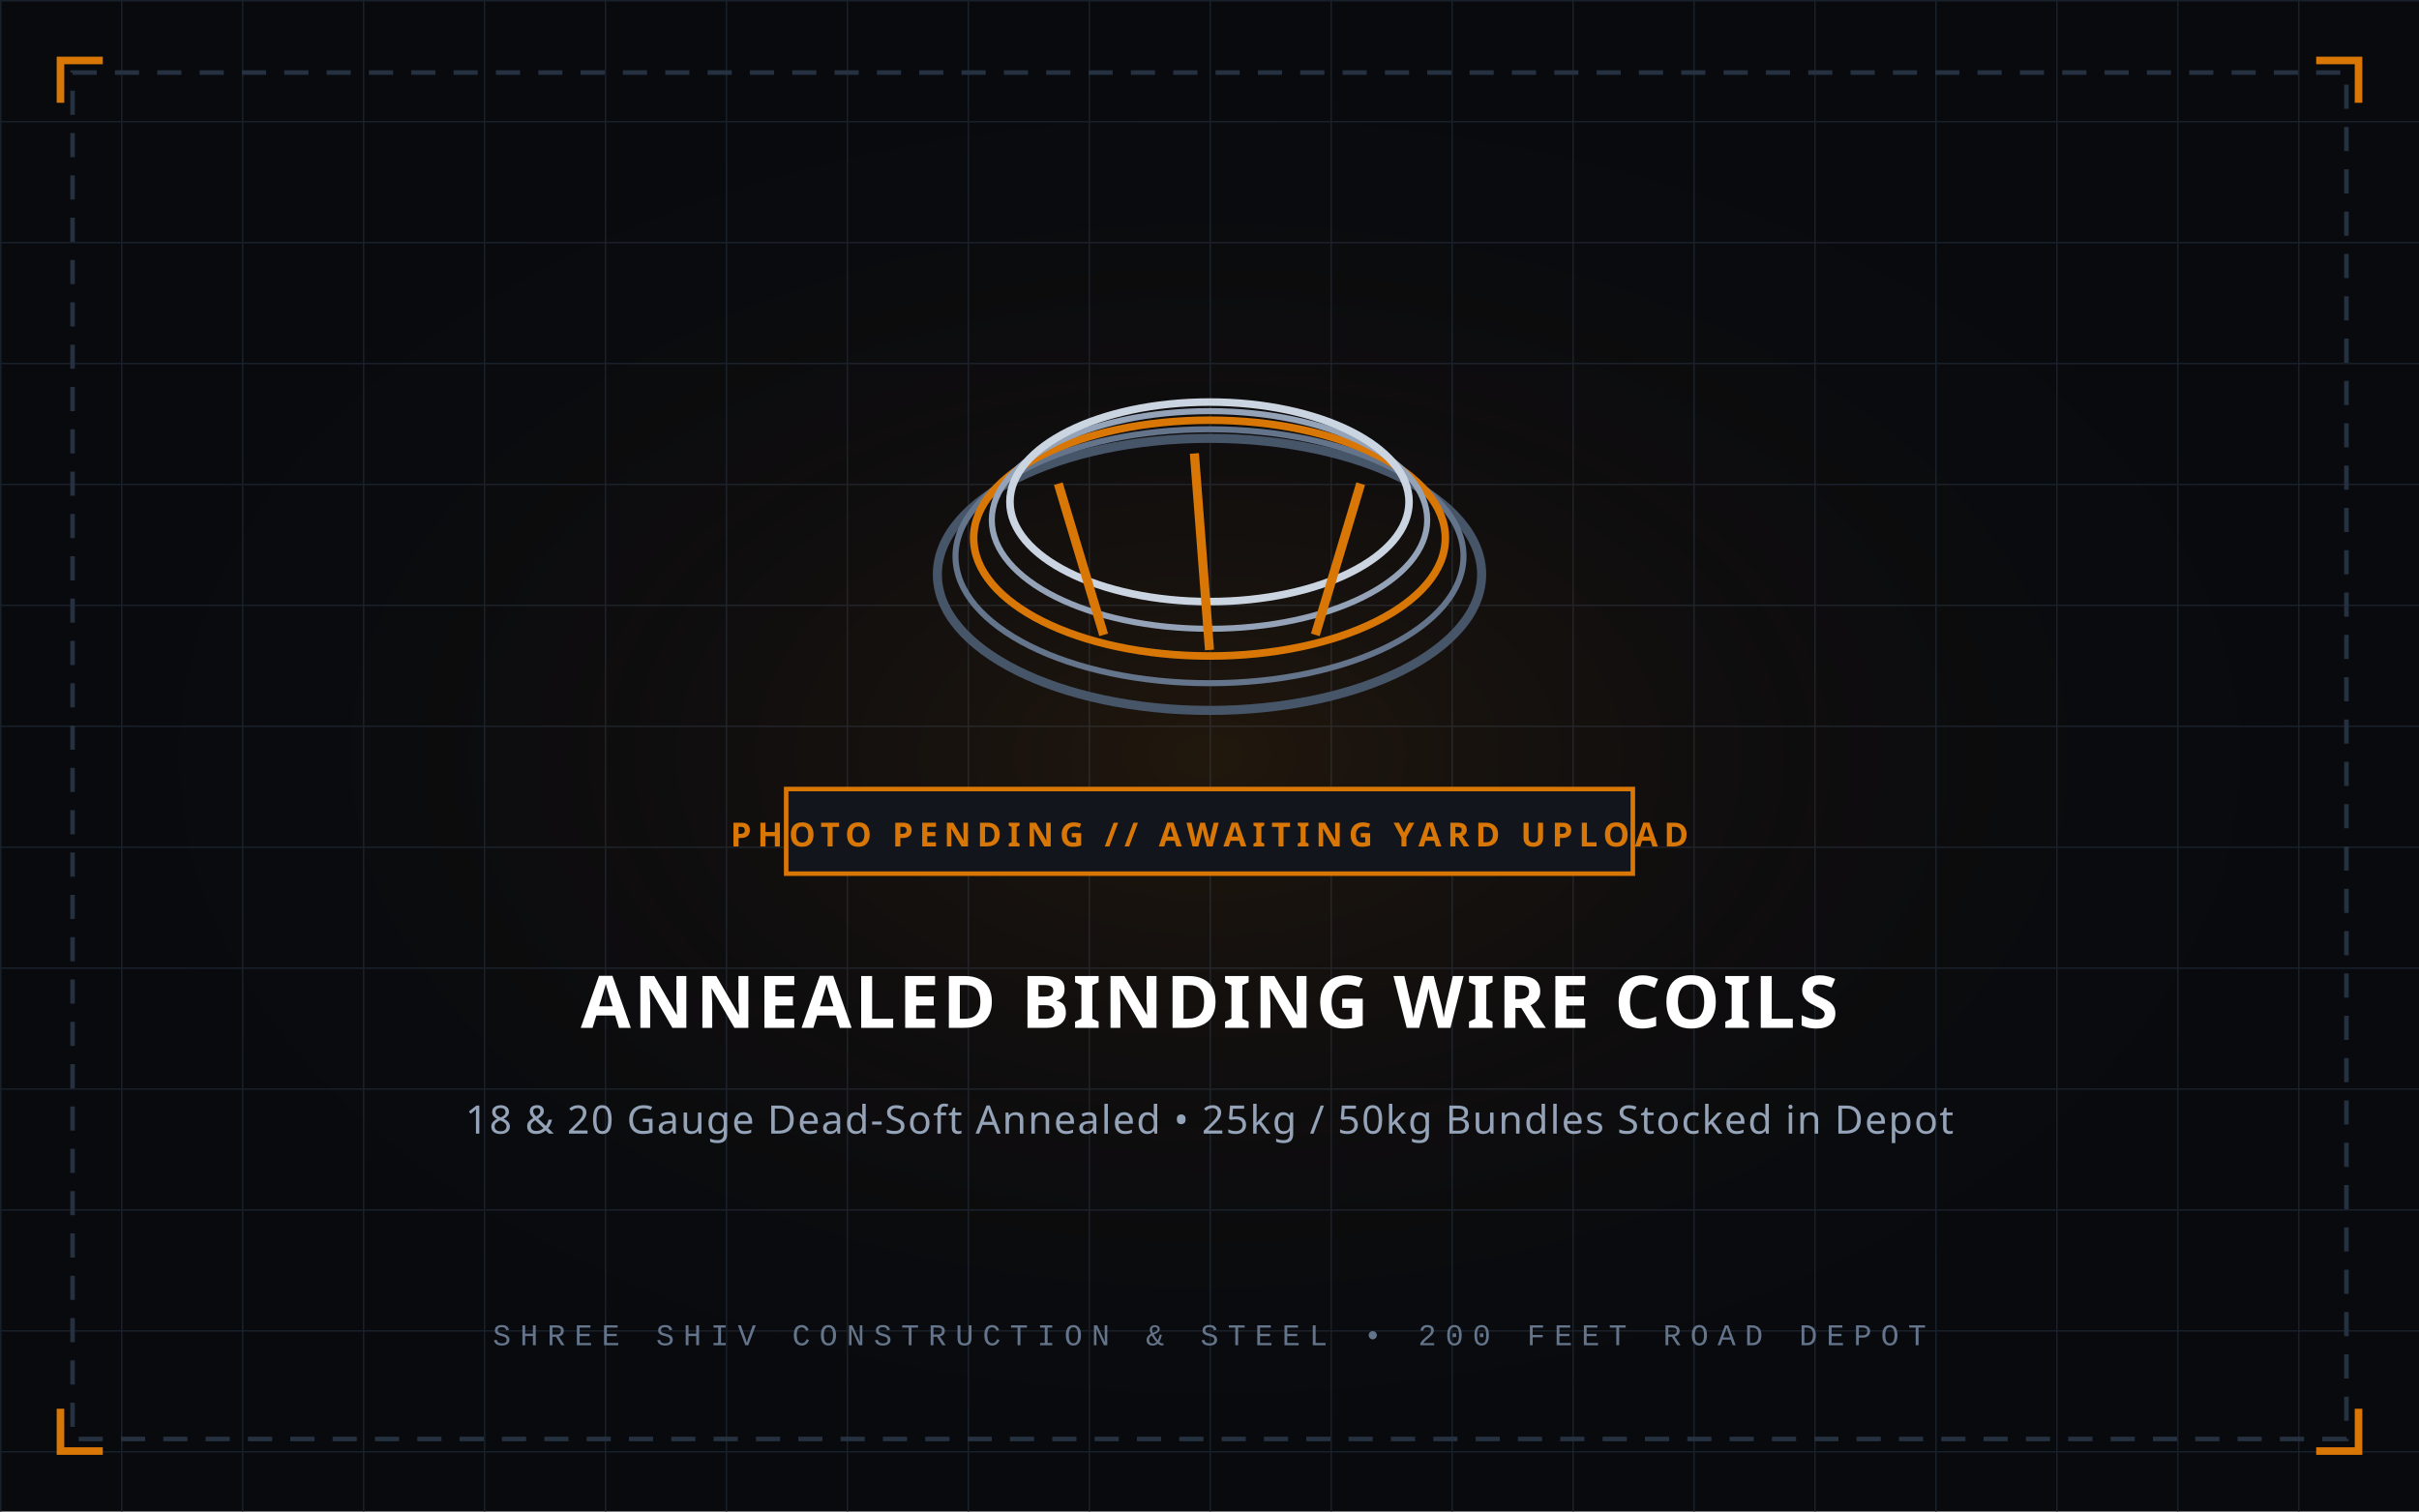
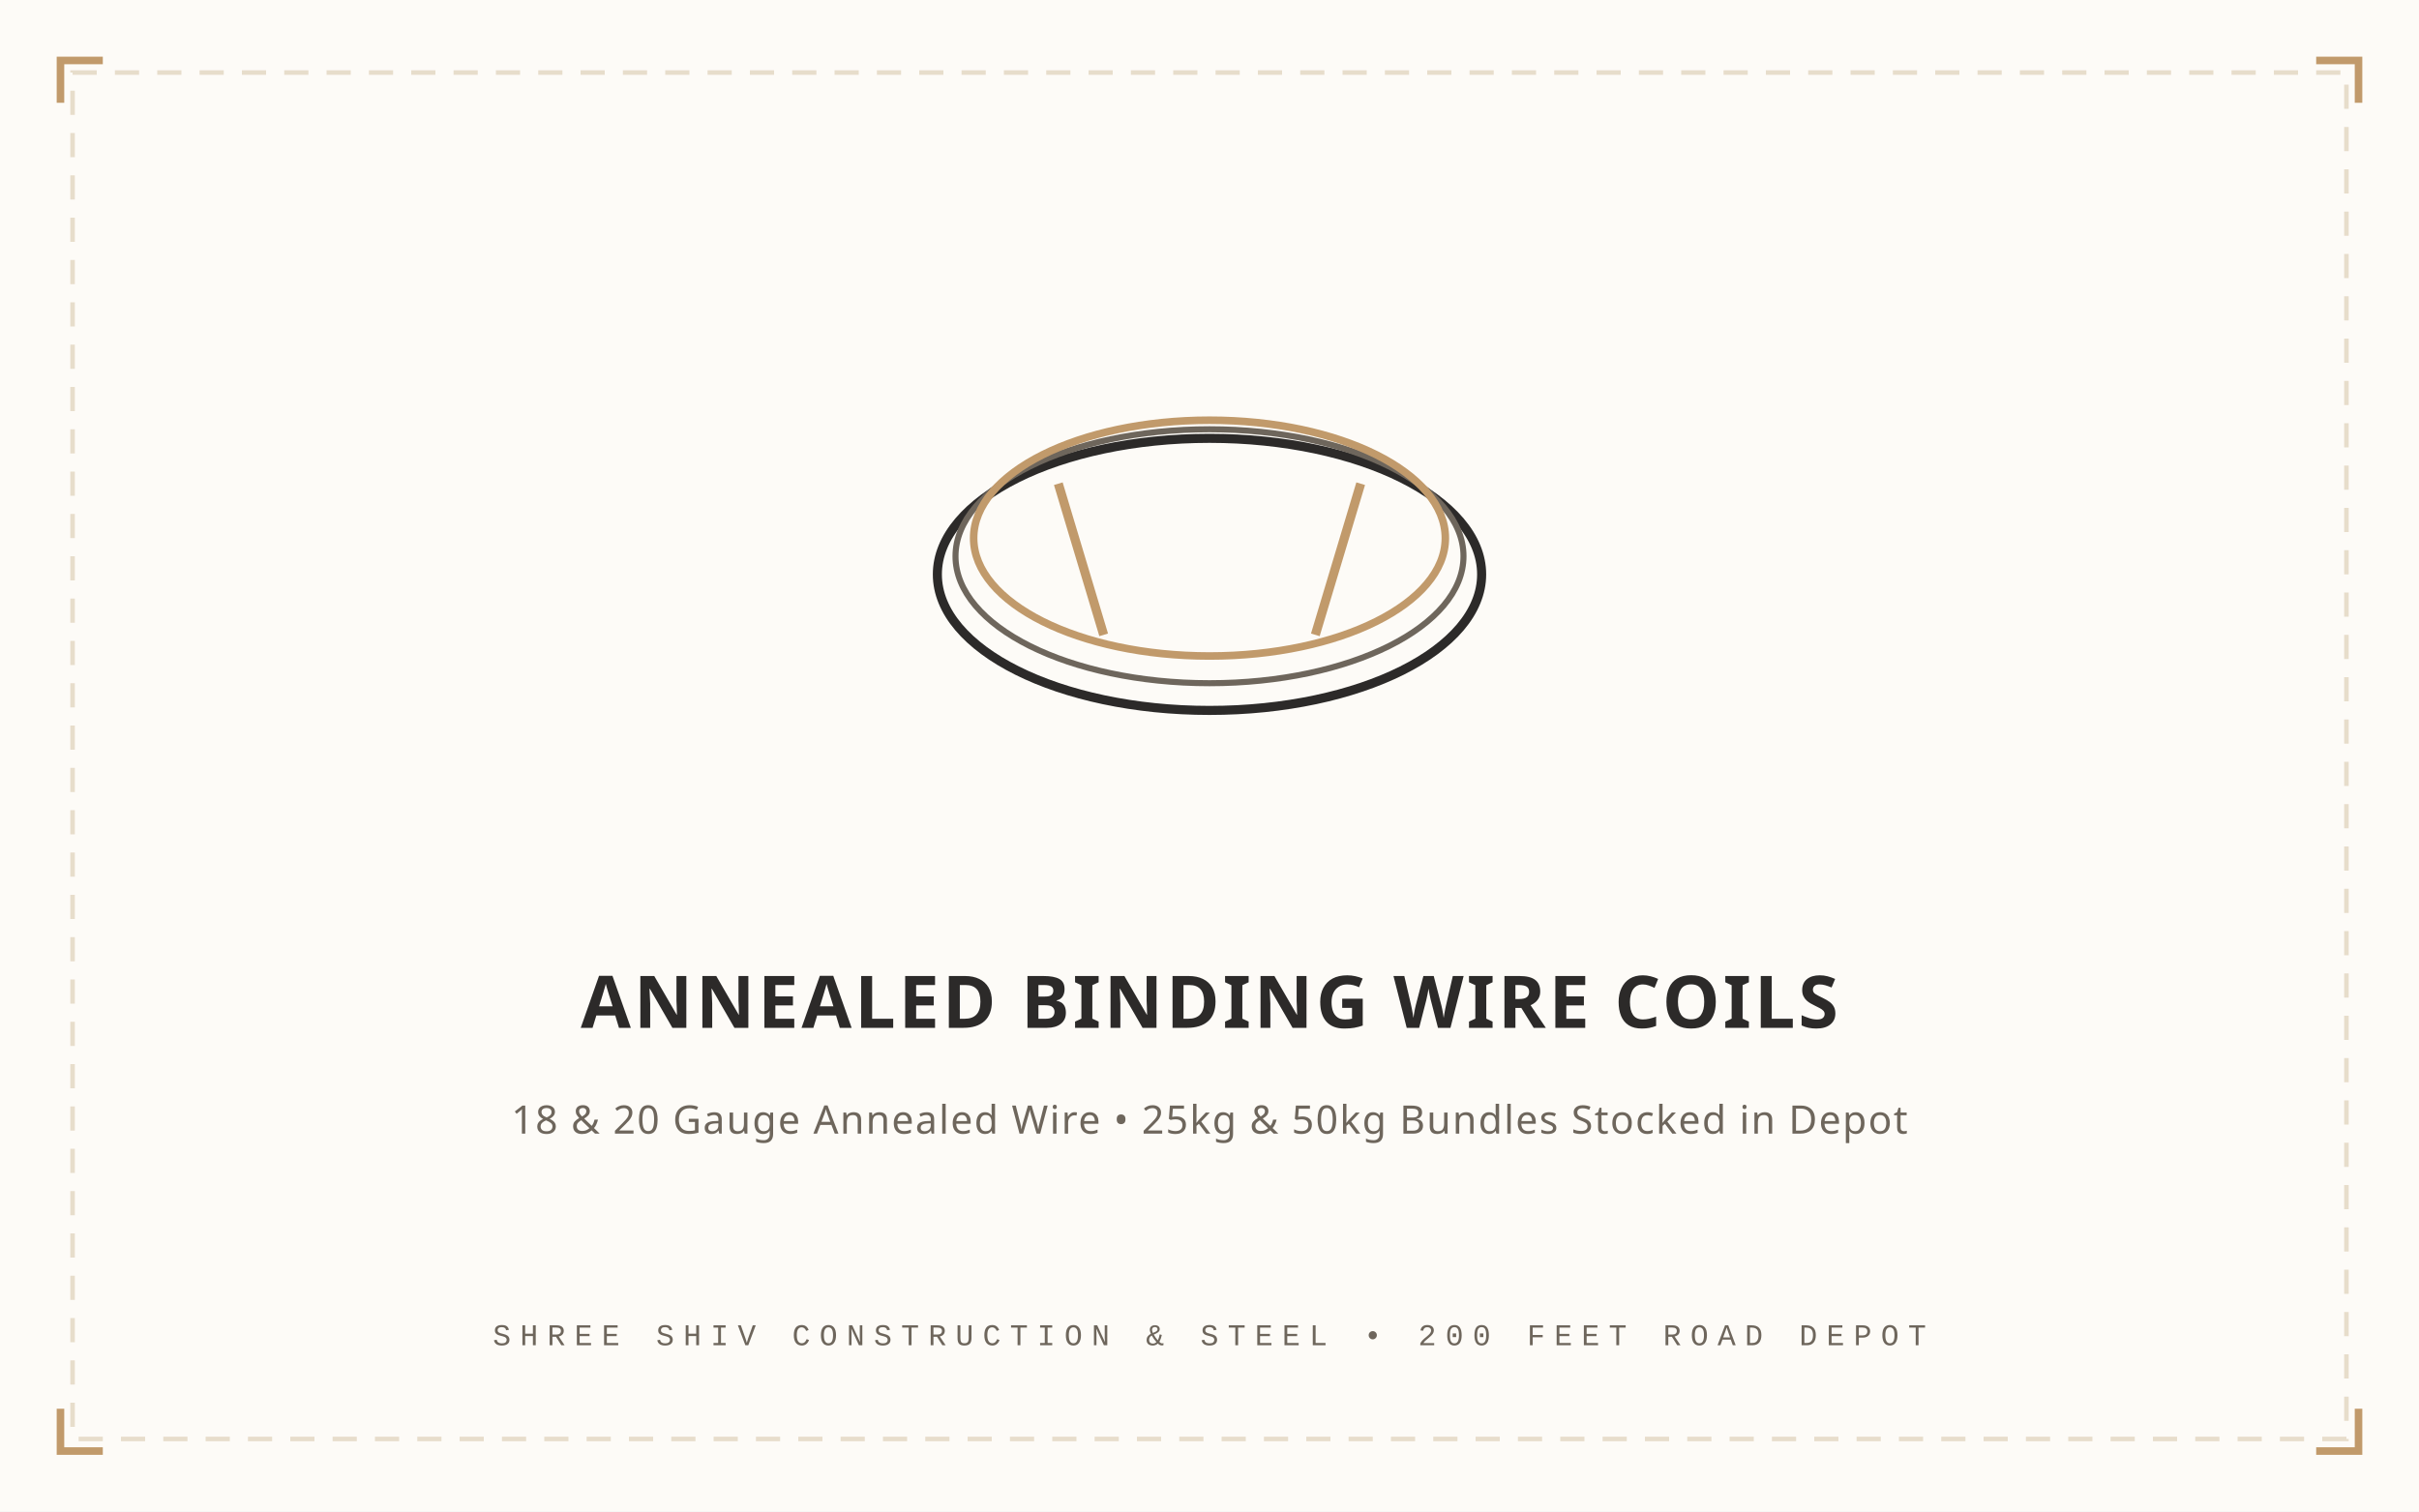
<svg xmlns="http://www.w3.org/2000/svg" viewBox="0 0 800 500" width="800" height="500" fill="none">
-   <rect width="800" height="500" fill="#080A0E" />
-   <defs>
-     <pattern id="grid-wire" width="40" height="40" patternUnits="userSpaceOnUse">
-       <path d="M 40 0 L 0 0 0 40" fill="none" stroke="#18202A" stroke-width="1" />
-     </pattern>
-     <radialGradient id="glow-wire" cx="50%" cy="50%" r="50%">
-       <stop offset="0%" stop-color="#D97706" stop-opacity="0.12" />
-       <stop offset="100%" stop-color="#080A0E" stop-opacity="0" />
-     </radialGradient>
-   </defs>
-   <rect width="800" height="500" fill="url(#grid-wire)" />
-   <rect width="800" height="500" fill="url(#glow-wire)" />
-   <rect x="24" y="24" width="752" height="452" stroke="#253040" stroke-width="1.5" stroke-dasharray="8 6" />
-   <path d="M 20 34 L 20 20 L 34 20" stroke="#D97706" stroke-width="2.5" fill="none" />
-   <path d="M 780 34 L 780 20 L 766 20" stroke="#D97706" stroke-width="2.5" fill="none" />
-   <path d="M 20 466 L 20 480 L 34 480" stroke="#D97706" stroke-width="2.5" fill="none" />
-   <path d="M 780 466 L 780 480 L 766 480" stroke="#D97706" stroke-width="2.5" fill="none" />
-   <g transform="translate(400, 190)" stroke="#94A3B8" stroke-width="2">
-     <ellipse cx="0" cy="0" rx="90" ry="45" fill="none" stroke="#475569" stroke-width="3" />
-     <ellipse cx="0" cy="-6" rx="84" ry="42" fill="none" stroke="#64748B" stroke-width="2" />
-     <ellipse cx="0" cy="-12" rx="78" ry="39" fill="none" stroke="#D97706" stroke-width="2.5" />
-     <ellipse cx="0" cy="-18" rx="72" ry="36" fill="none" stroke="#94A3B8" stroke-width="2" />
-     <ellipse cx="0" cy="-24" rx="66" ry="33" fill="none" stroke="#CBD5E1" stroke-width="2.5" />
-     <line x1="-50" y1="-30" x2="-35" y2="20" stroke="#D97706" stroke-width="3" />
-     <line x1="50" y1="-30" x2="35" y2="20" stroke="#D97706" stroke-width="3" />
-     <line x1="-5" y1="-40" x2="0" y2="25" stroke="#D97706" stroke-width="3" />
+   <rect width="800" height="500" fill="#FDFBF7" />
+   <rect x="24" y="24" width="752" height="452" stroke="#E7DDCB" stroke-width="1.5" stroke-dasharray="8 6" />
+   <path d="M 20 34 L 20 20 L 34 20" stroke="#C19A6B" stroke-width="2.5" fill="none" />
+   <path d="M 780 34 L 780 20 L 766 20" stroke="#C19A6B" stroke-width="2.5" fill="none" />
+   <path d="M 20 466 L 20 480 L 34 480" stroke="#C19A6B" stroke-width="2.5" fill="none" />
+   <path d="M 780 466 L 780 480 L 766 480" stroke="#C19A6B" stroke-width="2.5" fill="none" />
+   <g transform="translate(400, 190)" stroke="#6E665C" stroke-width="2">
+     <ellipse cx="0" cy="0" rx="90" ry="45" fill="none" stroke="#2C2A29" stroke-width="3" />
+     <ellipse cx="0" cy="-6" rx="84" ry="42" fill="none" stroke="#6E665C" stroke-width="2" />
+     <ellipse cx="0" cy="-12" rx="78" ry="39" fill="none" stroke="#C19A6B" stroke-width="2.5" />
+     <line x1="-50" y1="-30" x2="-35" y2="20" stroke="#C19A6B" stroke-width="3" />
+     <line x1="50" y1="-30" x2="35" y2="20" stroke="#C19A6B" stroke-width="3" />
  </g>
-   <g transform="translate(400, 275)">
-     <rect x="-140" y="-14" width="280" height="28" fill="#12161C" stroke="#D97706" stroke-width="1.5" />
-     <text x="0" y="5" font-family="'Archivo', sans-serif" font-size="11" font-weight="800" fill="#D97706" text-anchor="middle" letter-spacing="2">
-       PHOTO PENDING // AWAITING YARD UPLOAD
-     </text>
-   </g>
-   <text x="400" y="340" font-family="'Archivo', sans-serif" font-size="24" font-weight="900" fill="#FFFFFF" text-anchor="middle" letter-spacing="1">
+   <text x="400" y="340" font-family="'Archivo', sans-serif" font-size="24" font-weight="900" fill="#2C2A29" text-anchor="middle" letter-spacing="1">
    ANNEALED BINDING WIRE COILS
  </text>
-   <text x="400" y="375" font-family="'Public Sans', sans-serif" font-size="13" font-weight="500" fill="#94A3B8" text-anchor="middle" letter-spacing="0.5">
-     18 &amp; 20 Gauge Dead-Soft Annealed • 25kg / 50kg Bundles Stocked in Depot
+   <text x="400" y="375" font-family="'Public Sans', sans-serif" font-size="13" font-weight="500" fill="#6E665C" text-anchor="middle" letter-spacing="0.5">
+     18 &amp; 20 Gauge Annealed Wire • 25kg &amp; 50kg Bundles Stocked in Depot
  </text>
-   <text x="400" y="445" font-family="'Courier New', monospace" font-size="10" fill="#64748B" text-anchor="middle" letter-spacing="3">
+   <text x="400" y="445" font-family="'Courier New', monospace" font-size="10" fill="#6E665C" text-anchor="middle" letter-spacing="3">
    SHREE SHIV CONSTRUCTION &amp; STEEL • 200 FEET ROAD DEPOT
  </text>
</svg>
